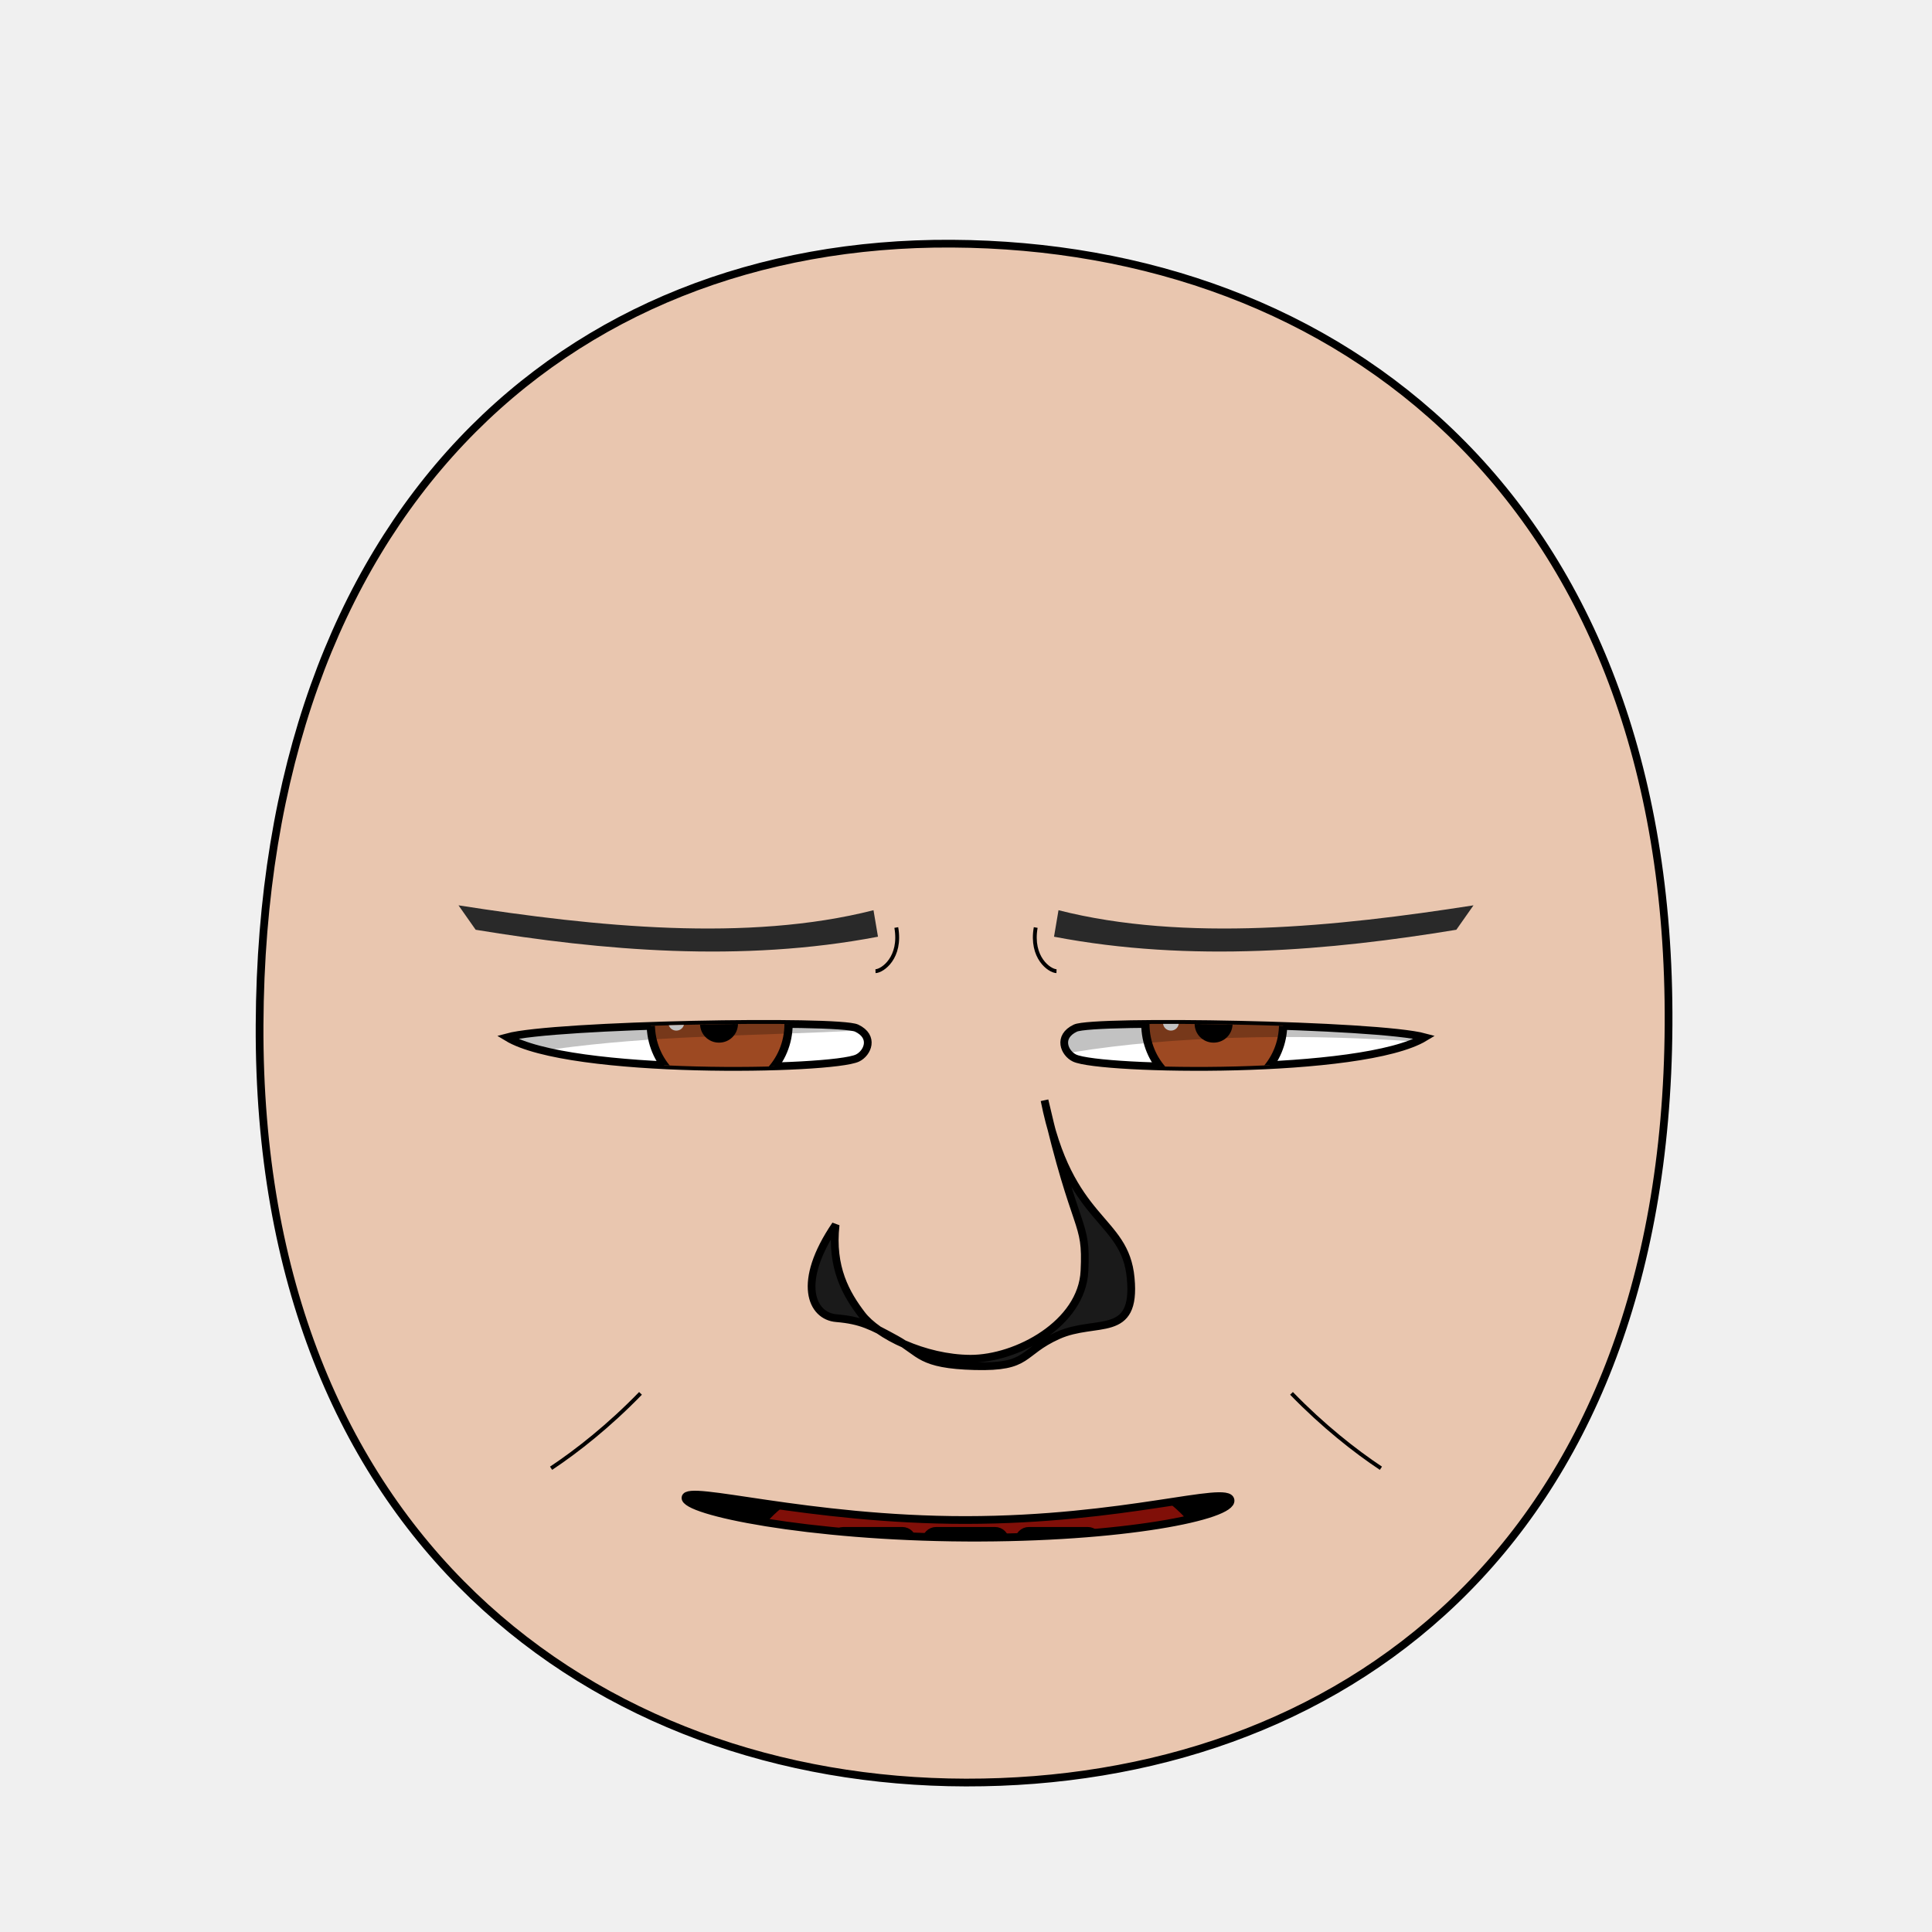
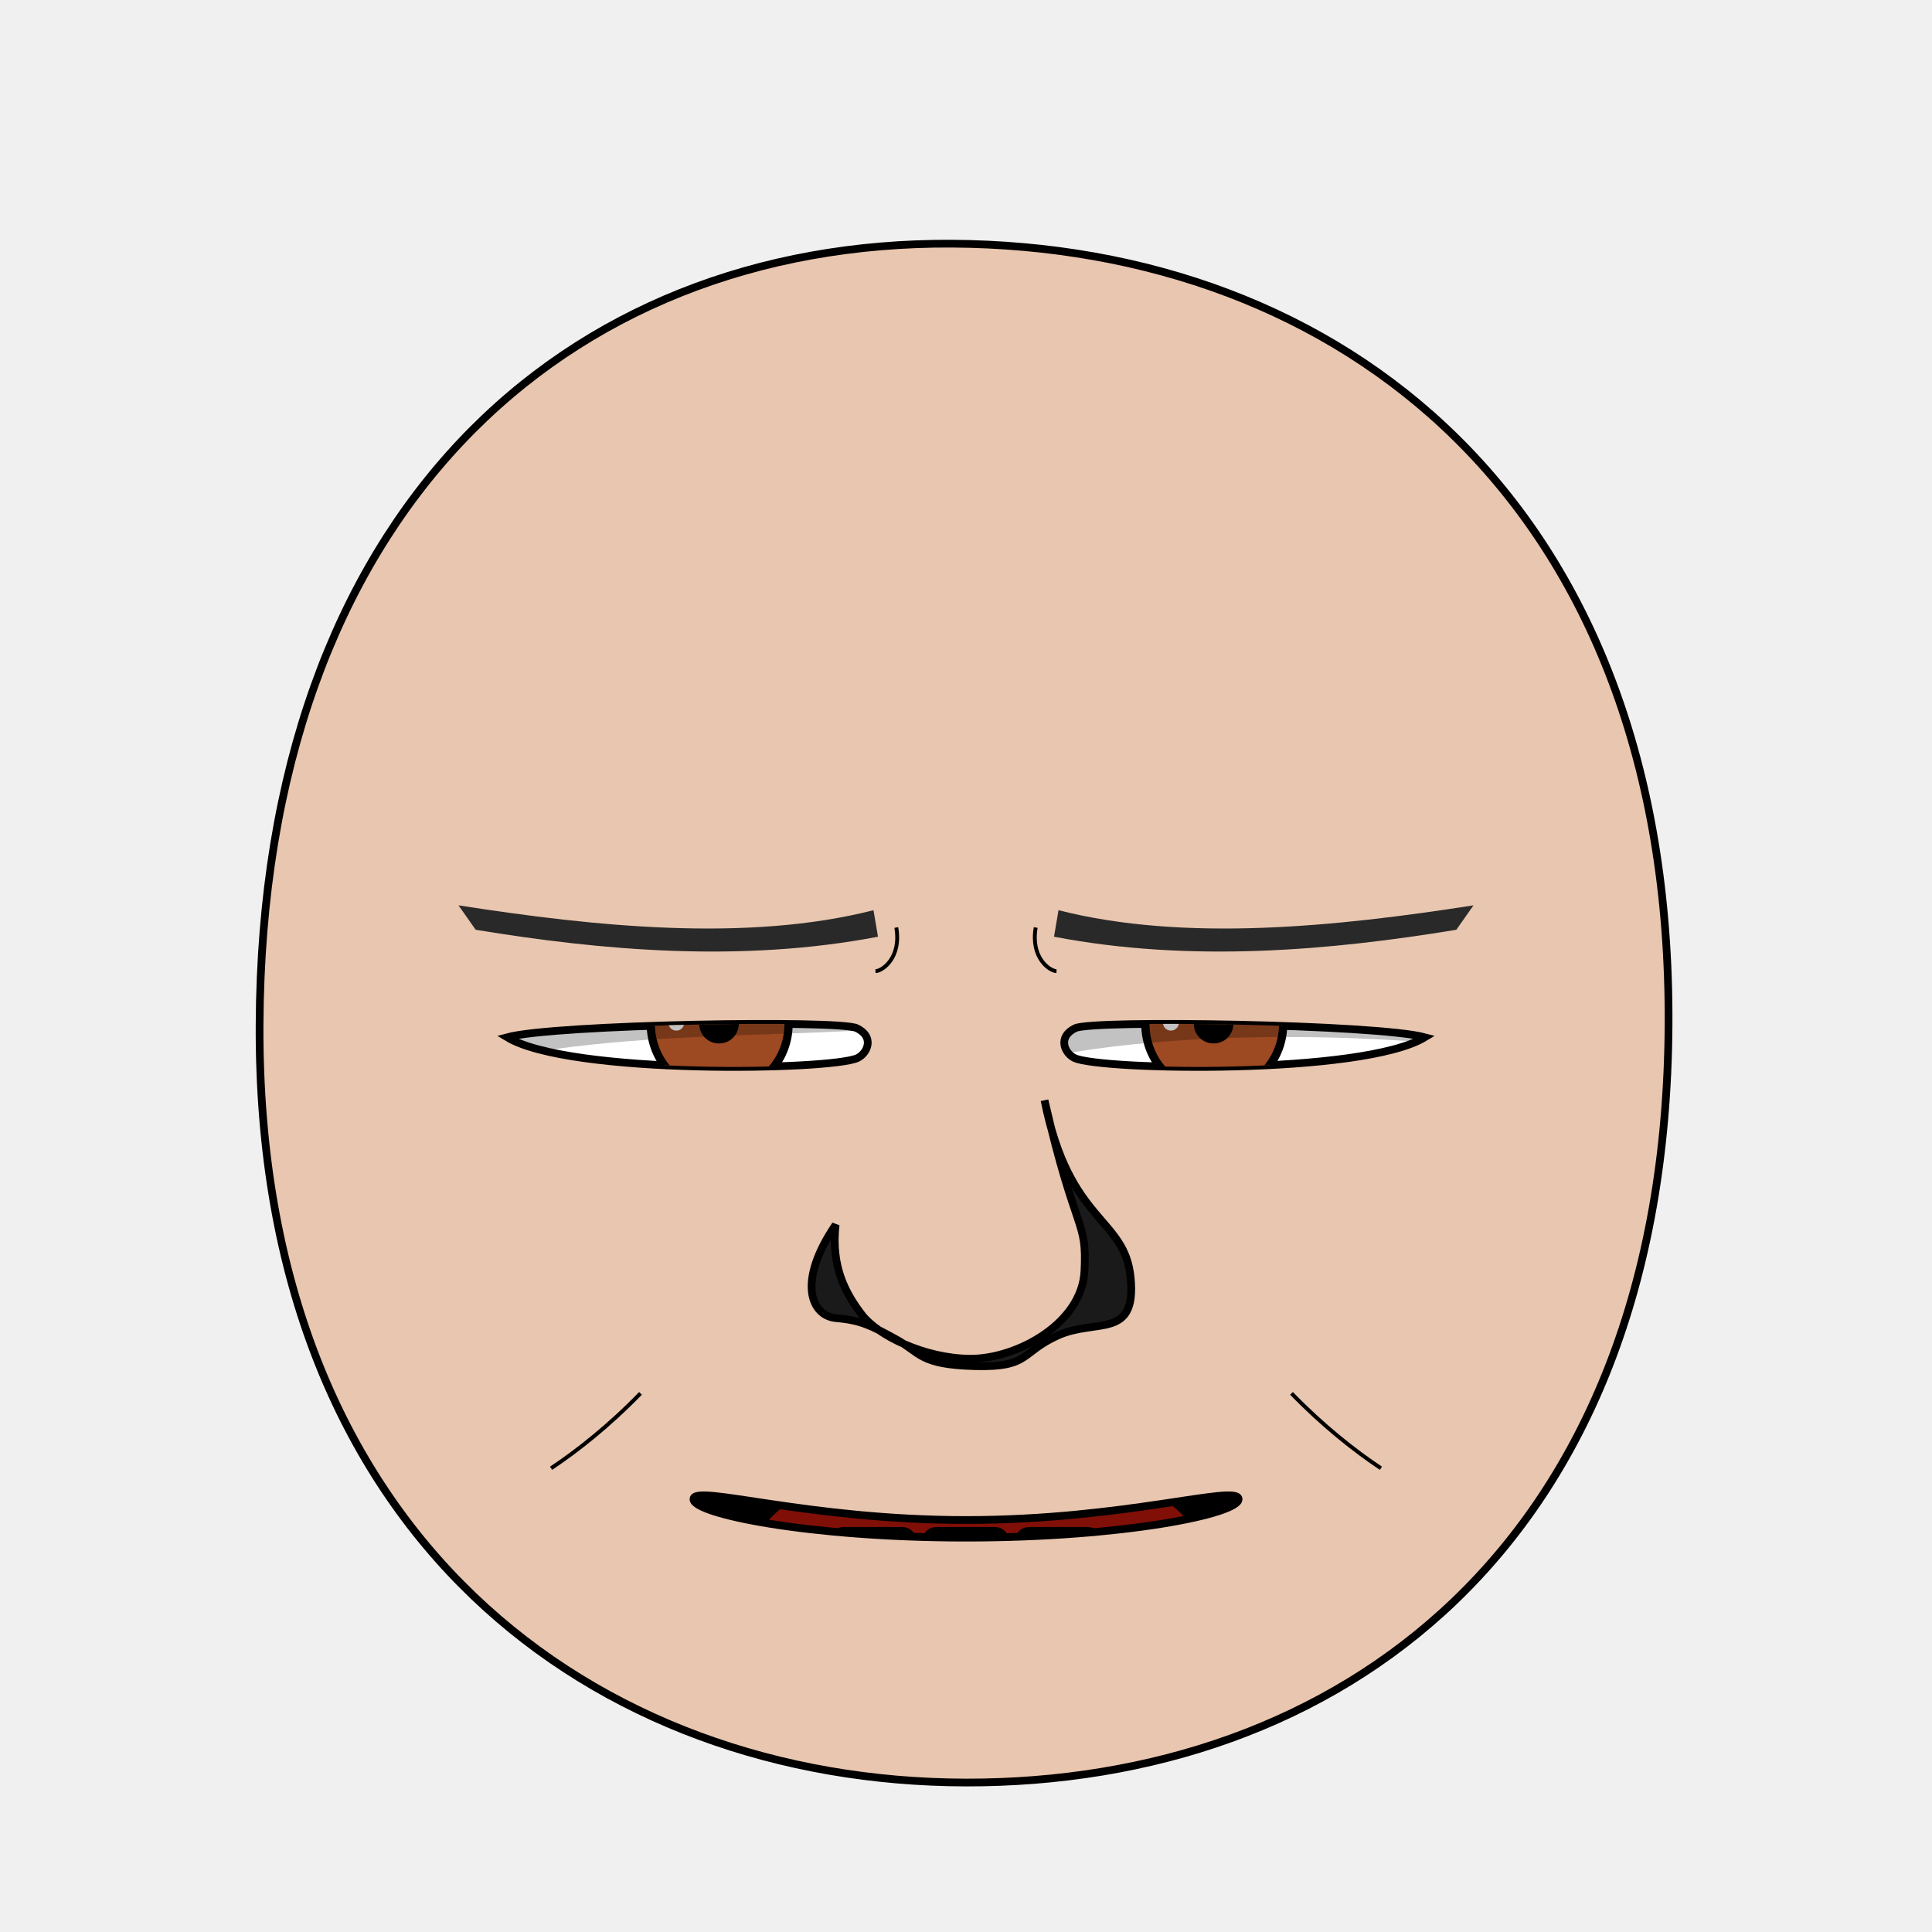
<svg xmlns="http://www.w3.org/2000/svg" xmlns:xlink="http://www.w3.org/1999/xlink" viewBox="0 0 250 250" id="emoticon-front-view" height="100%" width="100%" version="1.1">
  <defs id="defs">
    <clipPath id="clipPath-left-eye">
      <use transform="matrix(1,0,0,1,0,0)" x="0" width="1" xlink:href="#left-eye-outline" height="1" y="0" id="use-left-eye-outline-1">
</use>
    </clipPath>
    <clipPath id="clipPath-right-eye">
      <use transform="matrix(-1,0,0,1,250,0)" id="use-left-eye-outline-2" y="0" height="250" xlink:href="#left-eye-outline" width="250" x="0" morph="fixed">
</use>
    </clipPath>
    <clipPath id="clipPath-mouth" clipPathUnits="userSpaceOnUse">
      <use transform="matrix(1,0,0,1,0,0)" height="250" y="0" x="0" xlink:href="#mouth-outline" id="use-mouth-outline" width="250">
</use>
    </clipPath>
  </defs>
  <g id="head">
    <path d="M 124.98,230.66 C 172.77,230.75 215.51,200.57 215.91,132.64 216.3,64.72 173.26,31.81 123.18,31.53 73.1,31.24 33.88,66.28 33.59,132.64 33.3,199.01 77.19,230.57 124.98,230.66 Z" style="fill:#e9c6af;stroke:#000000;stroke-width:1" id="head-outline">
</path>
  </g>
  <g id="left-eye">
    <path d="M 110.85,133.04 C 113.19,134.15 112.27,136.28 110.96,136.91 107.65,138.49 73.72,139.13 65.62,134.22 71.72,132.56 108.54,131.94 110.85,133.04 Z" style="fill:#ffffff;stroke:#000000;stroke-width:1" id="left-eye-outline">
</path>
    <g clip-path="url(#clipPath-left-eye)" id="left-eyeball">
      <g id="left-lens">
        <path d="M 1,0.5 C 1,0.78 0.78,1 0.5,1 0.22,1 0,0.78 0,0.5 0,0.22 0.22,0 0.5,0 0.78,0 1,0.22 1,0.5 z" transform="matrix(17.83,0,0,17.83,84.21,123.57)" style="fill:#9d4922;stroke:#000000;stroke-width:0.06" id="iris" morph="relative">
</path>
-         <path d="M 1,0.5 C 1,0.78 0.78,1 0.5,1 0.22,1 0,0.78 0,0.5 0,0.22 0.22,0 0.5,0 0.78,0 1,0.22 1,0.5 z" transform="matrix(4.2,0,0,4.2,90.94,130.36)" style="fill:#000000;stroke:#000000;stroke-width:0.17" id="pupil" morph="relative">
+         <path d="M 1,0.5 C 1,0.78 0.78,1 0.5,1 0.22,1 0,0.78 0,0.5 0,0.22 0.22,0 0.5,0 0.78,0 1,0.22 1,0.5 z" transform="matrix(4.38,0,0,4.38,90.85,130.27)" style="fill:#000000;stroke:#000000;stroke-width:0.17" id="pupil" morph="relative">
</path>
        <path d="M 1,0.5 C 1,0.78 0.78,1 0.5,1 0.22,1 0,0.78 0,0.5 0,0.22 0.22,0 0.5,0 0.78,0 1,0.22 1,0.5 z" transform="matrix(2.05,0,0,2.05,86.49,131.31)" style="fill:#ffffff;stroke:none" id="glare" morph="transform-only">
</path>
      </g>
      <path d="M 50,75 125,75 125,132.19 C 100,135.24 76.74,131.89 50,140.7 Z" style="opacity:0.24;fill:#000000;stroke:#000000;stroke-width:0px" id="left-lid-shadow">
</path>
    </g>
  </g>
  <g id="right-eye">
    <use transform="matrix(-1,0,0,1,250,0)" id="right-eye-outline" y="0" height="250" xlink:href="#left-eye-outline" width="250" x="0" morph="fixed">
</use>
    <g clip-path="url(#clipPath-right-eye)" id="right-eyeball">
      <use transform="matrix(1,0,0,1,64,0)" id="right-lens" y="0" height="1" xlink:href="#left-lens" width="1" x="0" morph="fixed">
</use>
      <path d="M 125,139.53 125,75 200,75 200,136.84 C 185.33,133.88 146.79,131.84 125,139.53 Z" style="opacity:0.24;fill:#000000;stroke:#000000;stroke-width:0px" id="right-lid-shadow">
</path>
    </g>
  </g>
  <path d="M 113.61,121.21 C 95.91,124.6 77.81,122.99 61.55,120.31 L 59.33,117.15 C 77.05,119.92 96.74,121.93 113.03,117.78 Z" style="fill:#292929;stroke-width:1" id="left-eye-brow">
</path>
  <g id="nose">
    <path d="M 108.13,158.49 C 107.51,164.03 109.5,167.46 111.52,170.11 113.53,172.76 119.59,175.79 125.57,175.82 131.55,175.84 140.01,171.28 140.33,164.46 140.67,157.65 139.25,160.07 135.16,142.38 138.36,158.42 145.58,157.44 146.31,165.39 147.06,173.34 141.84,170.59 136.91,172.8 132,175.01 133.32,176.97 126.14,176.78 118.96,176.59 119.14,175.05 115.95,173.3 112.76,171.55 111.41,170.84 108.22,170.57 105.02,170.31 103.04,165.96 108.13,158.49 Z" style="fill:#1a1a1a;stroke:#000000;stroke-width:1" id="nose-outline">
</path>
  </g>
  <use transform="matrix(-1,0,0,1,250,0)" x="0" width="250" xlink:href="#left-eye-brow" height="250" y="0" id="right-eye-brow">
</use>
  <g id="mouth">
    <g id="mouth-interior" clip-path="url(#clipPath-mouth)">
      <rect style="fill:#000000;stroke:none" x="68.16" width="119.944" id="mouth-background" height="66.556" y="159.934">
</rect>
      <path d="M 94.84,211.42 C 94.51,191.12 110.73,189.74 126.96,189.07 144.51,188.36 158.42,193.11 158.42,211.42 137.23,211.42 116.04,211.42 94.84,211.42 Z" style="fill:#800f08;stroke:none" id="tongue">
</path>
      <g transform="matrix(1,0,0,1,0.5,6.99)" morph="fix-children" id="upper-teeth">
        <rect width="10.356" x="96.362" ry="1.325" transform="matrix(0.991225,0.1321854,0,1,0,0)" rx="1.336" y="158.085" height="15.123" id="tooth-02" style="fill:#ffffff;fill-opacity:1;stroke:#000000;stroke-width:1.004;stroke-opacity:1">
</rect>
        <rect rx="1.325" y="169.917" height="15.123" transform="matrix(0.999781,0.02092668,0,1,0,0)" id="tooth-03" width="10.267" x="107.205" ry="1.325" style="fill:#ffffff;fill-opacity:1;stroke:#000000;stroke-width:1;stroke-opacity:1">
</rect>
        <rect width="10.265" x="119.182" ry="1.325" rx="1.325" y="172.327" height="15.123" id="tooth-04" style="fill:#ffffff;fill-opacity:1;stroke:#000000;stroke-opacity:1">
</rect>
        <rect rx="1.325" y="175.003" height="15.123" transform="matrix(0.999781,-0.02092669,0,1,0,0)" id="tooth-05" width="10.267" x="131.211" ry="1.325" style="fill:#ffffff;fill-opacity:1;stroke:#000000;stroke-width:1;stroke-opacity:1">
</rect>
        <rect width="10.394" x="144.894" ry="1.325" transform="matrix(0.9876076,-0.1569434,0,1,0,0)" rx="1.341" y="194.778" height="15.123" id="tooth-06" style="fill:#ffffff;fill-opacity:1;stroke:#000000;stroke-width:1.006;stroke-opacity:1">
</rect>
      </g>
      <g transform="matrix(1,0,0,1,0.5,26)" id="lower-teeth" morph="fix-children">
        <rect style="fill:#ffffff;fill-opacity:1;stroke:#000000;stroke-opacity:1" ry="1.325" x="95.315" width="10.265" id="tooth-09" height="15.123" y="172.091" rx="1.325">
</rect>
        <rect style="fill:#ffffff;fill-opacity:1;stroke:#000000;stroke-opacity:1" id="tooth-10" height="15.123" y="172.091" rx="1.325" ry="1.325" x="107.315" width="10.265">
</rect>
        <rect style="fill:#ffffff;fill-opacity:1;stroke:#000000;stroke-opacity:1" ry="1.325" x="119.315" width="10.265" id="tooth-11" height="15.123" y="172.091" rx="1.325">
</rect>
        <rect style="fill:#ffffff;fill-opacity:1;stroke:#000000;stroke-opacity:1" id="tooth-12" height="15.123" y="172.091" rx="1.325" ry="1.325" x="131.315" width="10.265">
</rect>
        <rect style="fill:#ffffff;fill-opacity:1;stroke:#000000;stroke-opacity:1" ry="1.325" x="143.315" width="10.265" id="tooth-13" height="15.123" y="172.091" rx="1.325">
</rect>
      </g>
    </g>
-     <path d="M 159.23,194.12 C 159.55,196.15 145.37,199.08 125,198.97 104.63,198.86 88.53,195.57 88.7,193.8 88.87,192.03 104.44,196.7 125,196.69 145.56,196.67 158.91,192.08 159.23,194.12 Z" style="fill:none;stroke:#000000;stroke-width:1px" id="mouth-outline">
+     <path style="fill:none;stroke:#000000;stroke-width:1px" d="M 160.27,193.95 C 160.51,195.86 145.37,198.97 125,198.97 104.63,198.97 89.49,195.86 89.74,193.95 89.98,192.06 104.44,196.69 125,196.69 145.56,196.69 160.02,192.06 160.27,193.95 Z" id="mouth-outline">
</path>
  </g>
  <g id="wrinkles">
    <path d="M 115.98,120.02 C 116.66,123.91 114.2,125.64 113.29,125.67" style="fill:none;stroke:#000000;stroke-width:0.5" id="wrinkle-left-brow">
</path>
    <path d="M 71.31,189.99 C 74.64,187.78 78.81,184.5 82.88,180.3" style="fill:none;stroke:#000000;stroke-width:0.5" id="wrinkle-left-cheek">
</path>
    <use transform="matrix(-1,0,0,1,250,0)" morph="fixed" height="250" y="0" x="0" xlink:href="#wrinkle-left-brow" id="wrinkle-right-brow" width="250">
</use>
    <use transform="matrix(-1,0,0,1,250,0)" morph="fixed" height="250" y="0" x="0" xlink:href="#wrinkle-left-cheek" id="wrinkle-right-cheek" width="250">
</use>
  </g>
</svg>
